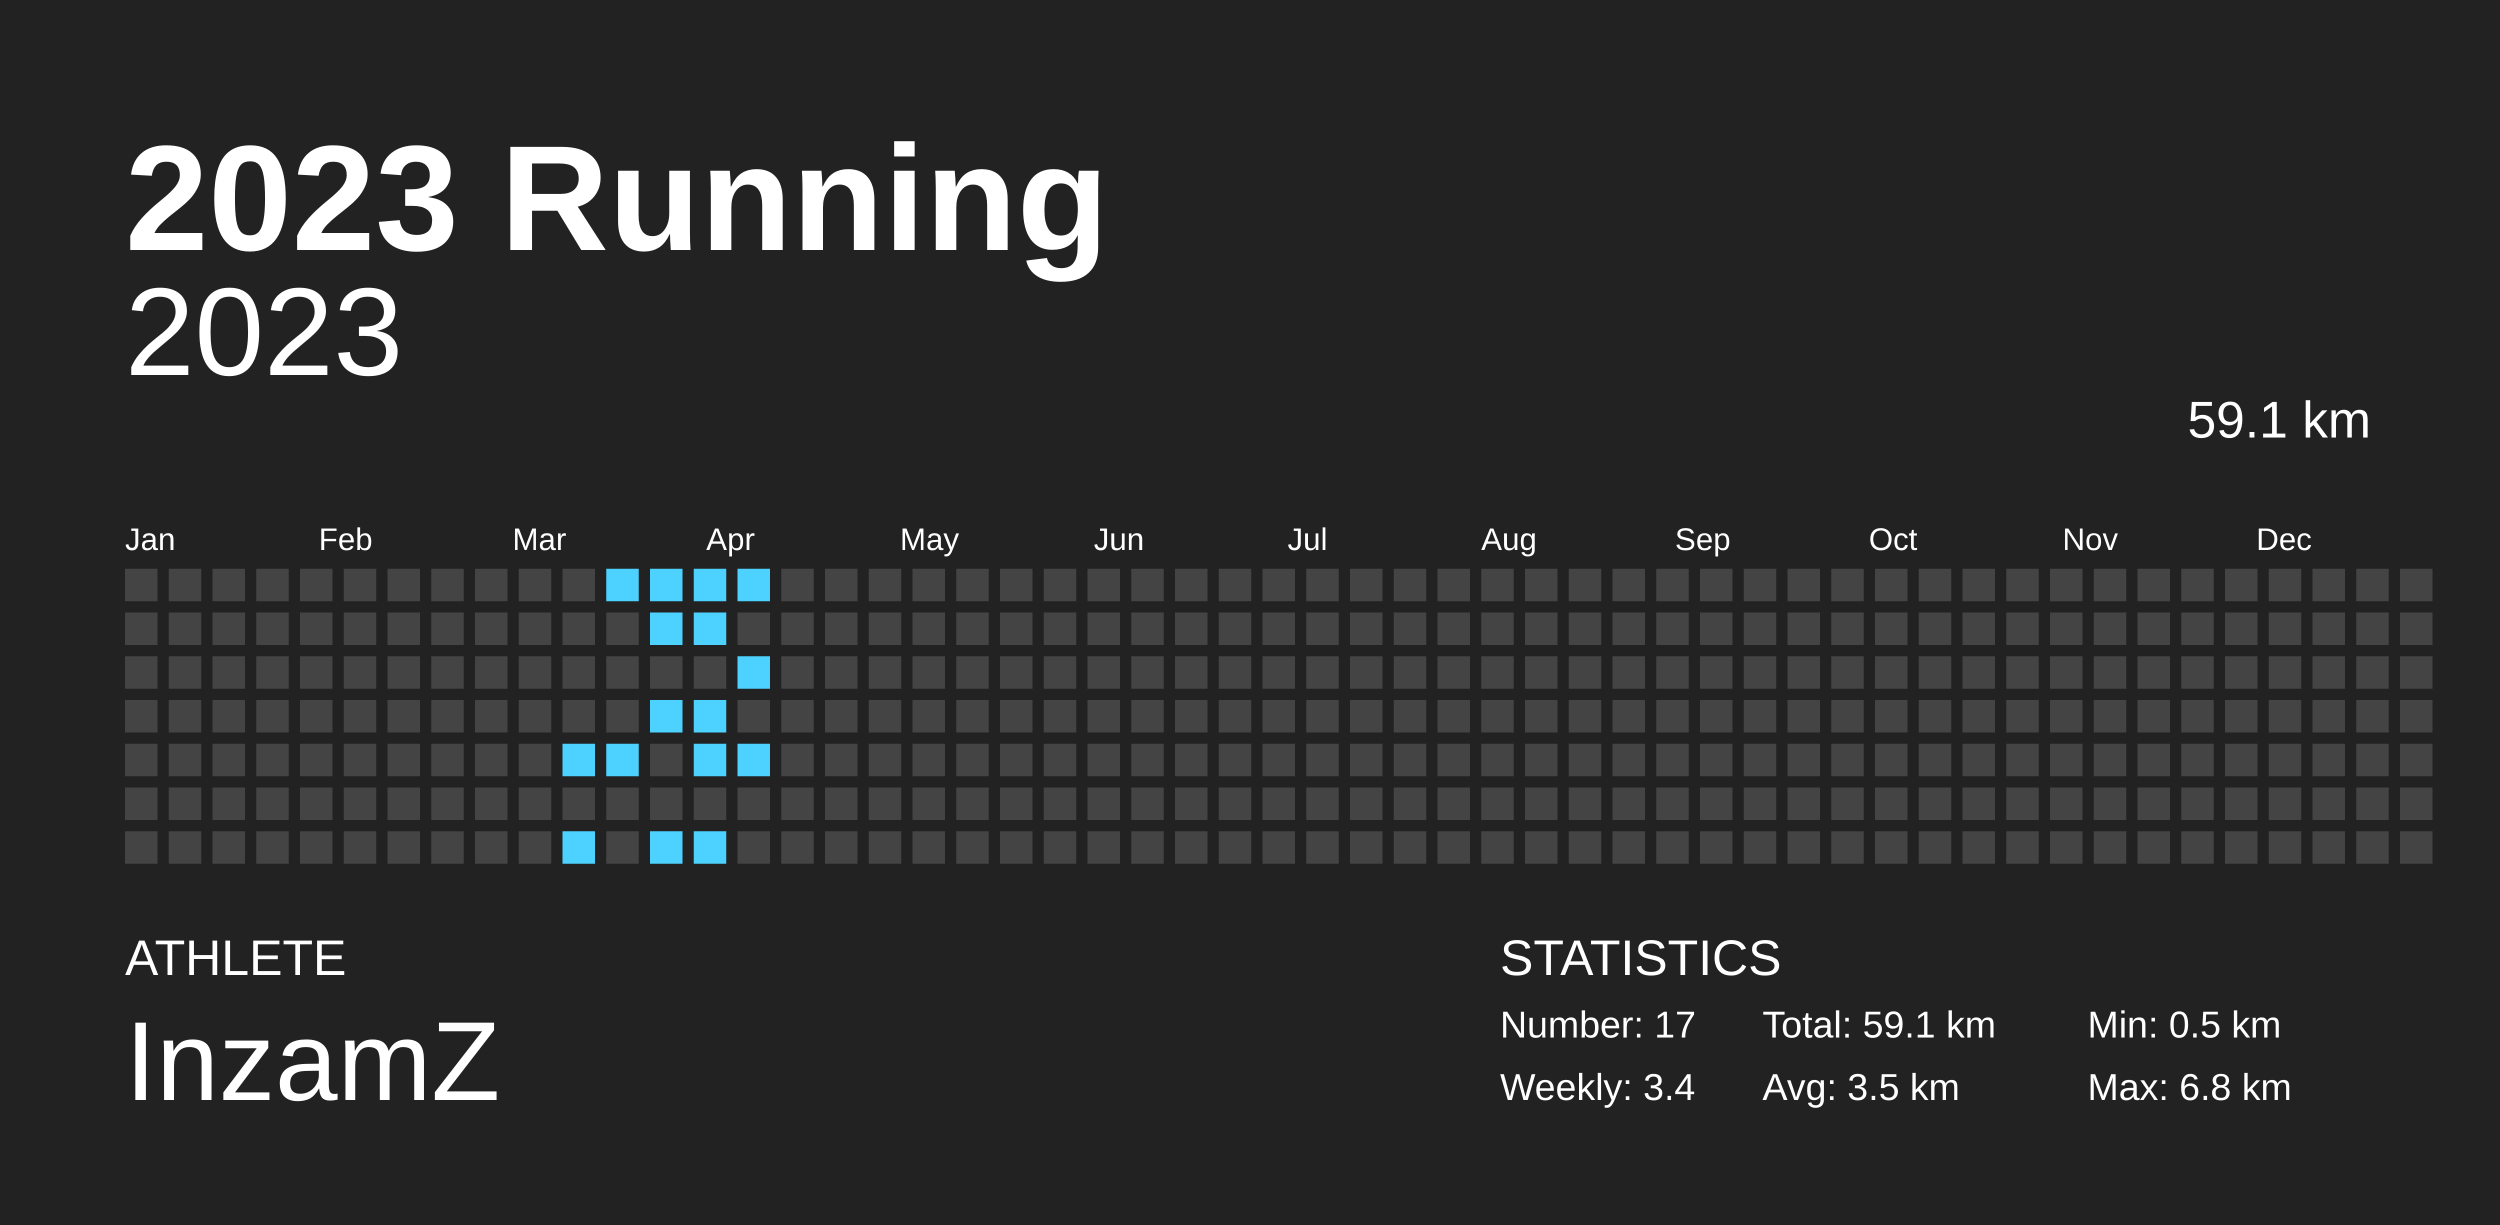
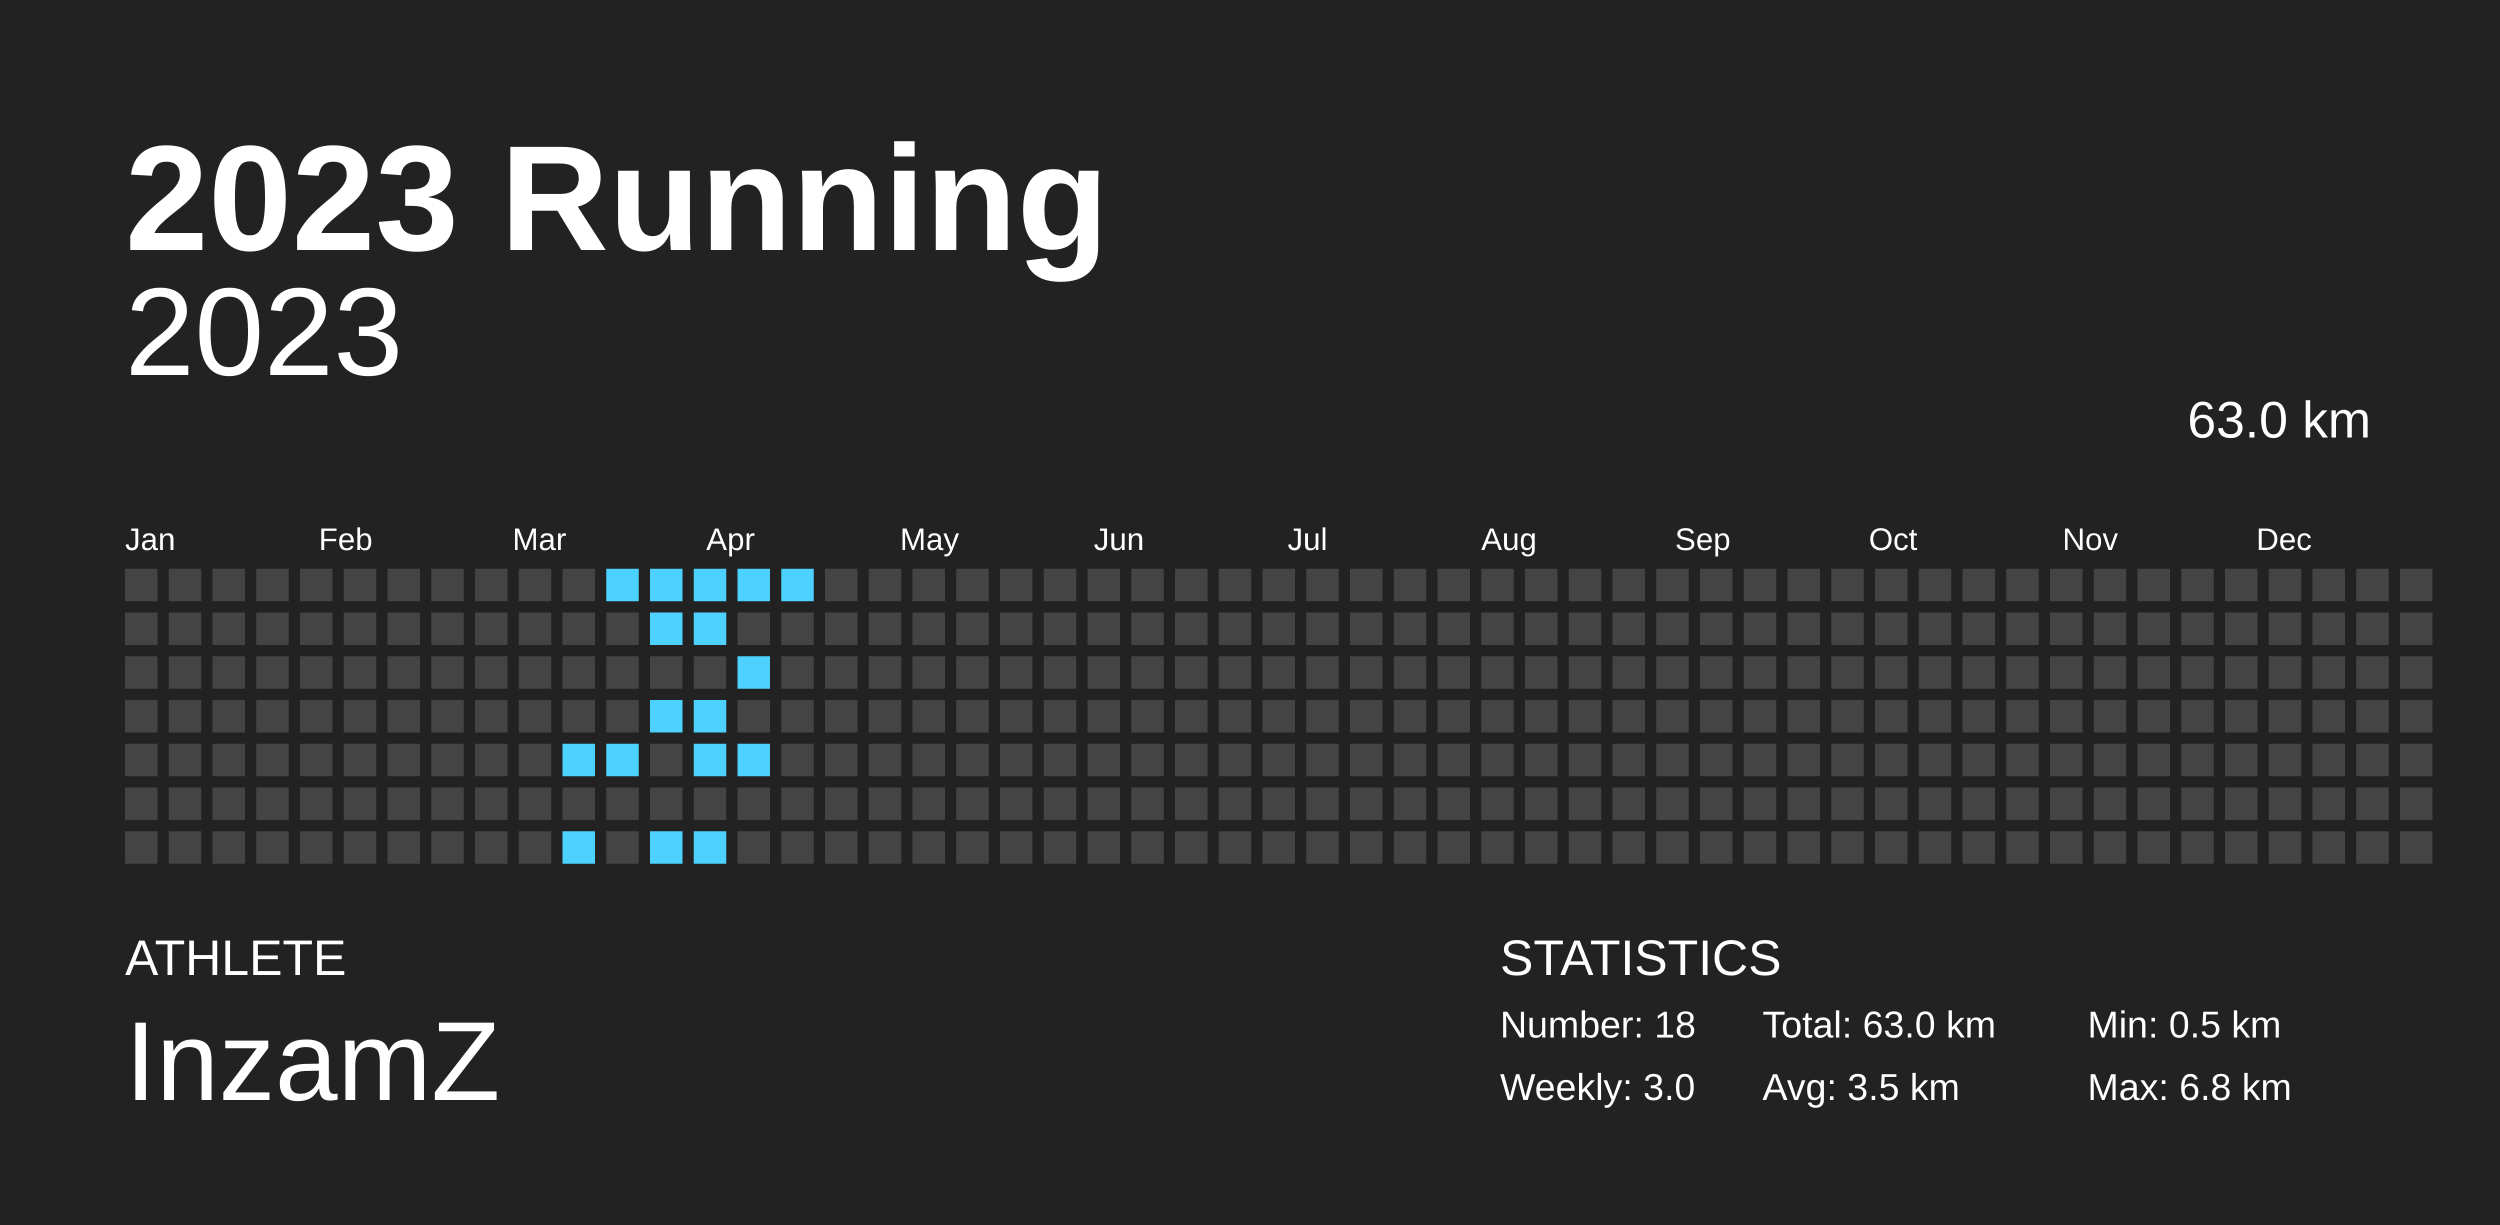
<svg xmlns="http://www.w3.org/2000/svg" baseProfile="full" height="98mm" version="1.1" viewBox="0,0,200,98" width="200mm">
  <defs />
  <rect fill="#222222" height="98" width="200" x="0" y="0" />
  <text fill="#FFFFFF" style="font-size:12px; font-family:Arial; font-weight:bold;" x="10" y="20">2023 Running</text>
  <text fill="#FFFFFF" style="font-size:4px; font-family:Arial" x="10" y="78">ATHLETE</text>
  <text fill="#FFFFFF" style="font-size:9px; font-family:Arial" x="10" y="88">InzamZ</text>
  <text fill="#FFFFFF" style="font-size:4px; font-family:Arial" x="120" y="78">STATISTICS</text>
-   <text fill="#FFFFFF" style="font-size:3px; font-family:Arial" x="120" y="83">Number: 17</text>
-   <text fill="#FFFFFF" style="font-size:3px; font-family:Arial" x="120" y="88">Weekly: 3.4</text>
-   <text fill="#FFFFFF" style="font-size:3px; font-family:Arial" x="141" y="83">Total: 59.1 km</text>
+   <text fill="#FFFFFF" style="font-size:3px; font-family:Arial" x="120" y="83">Number: 18</text>
+   <text fill="#FFFFFF" style="font-size:3px; font-family:Arial" x="120" y="88">Weekly: 3.0</text>
+   <text fill="#FFFFFF" style="font-size:3px; font-family:Arial" x="141" y="83">Total: 63.0 km</text>
  <text fill="#FFFFFF" style="font-size:3px; font-family:Arial" x="141" y="88">Avg: 3.5 km</text>
  <text fill="#FFFFFF" style="font-size:3px; font-family:Arial" x="167" y="83">Min: 0.5 km</text>
  <text fill="#FFFFFF" style="font-size:3px; font-family:Arial" x="167" y="88">Max: 6.8 km</text>
  <text alignment-baseline="hanging" fill="#FFFFFF" style="font-size:10.0px; font-family:Arial;" x="10" y="30">2023</text>
-   <text alignment-baseline="hanging" fill="#FFFFFF" style="font-size:4.125px; font-family:Arial;" x="175" y="35">59.1 km</text>
+   <text alignment-baseline="hanging" fill="#FFFFFF" style="font-size:4.125px; font-family:Arial;" x="175" y="35">63.0 km</text>
  <text fill="#FFFFFF" style="font-size:2.5px; font-family:Arial" x="10.0" y="44">Jan</text>
  <text fill="#FFFFFF" style="font-size:2.5px; font-family:Arial" x="25.5" y="44">Feb</text>
  <text fill="#FFFFFF" style="font-size:2.5px; font-family:Arial" x="41.0" y="44">Mar</text>
  <text fill="#FFFFFF" style="font-size:2.5px; font-family:Arial" x="56.5" y="44">Apr</text>
  <text fill="#FFFFFF" style="font-size:2.5px; font-family:Arial" x="72.0" y="44">May</text>
  <text fill="#FFFFFF" style="font-size:2.5px; font-family:Arial" x="87.5" y="44">Jun</text>
  <text fill="#FFFFFF" style="font-size:2.5px; font-family:Arial" x="103.0" y="44">Jul</text>
  <text fill="#FFFFFF" style="font-size:2.5px; font-family:Arial" x="118.5" y="44">Aug</text>
  <text fill="#FFFFFF" style="font-size:2.5px; font-family:Arial" x="134.0" y="44">Sep</text>
  <text fill="#FFFFFF" style="font-size:2.5px; font-family:Arial" x="149.5" y="44">Oct</text>
  <text fill="#FFFFFF" style="font-size:2.5px; font-family:Arial" x="165.0" y="44">Nov</text>
  <text fill="#FFFFFF" style="font-size:2.5px; font-family:Arial" x="180.5" y="44">Dec</text>
  <rect fill="#444444" height="2.6" width="2.6" x="10.0" y="45.5" />
  <rect fill="#444444" height="2.6" width="2.6" x="10.0" y="49.0" />
  <rect fill="#444444" height="2.6" width="2.6" x="10.0" y="52.5" />
  <rect fill="#444444" height="2.6" width="2.6" x="10.0" y="56.0" />
  <rect fill="#444444" height="2.6" width="2.6" x="10.0" y="59.5" />
  <rect fill="#444444" height="2.6" width="2.6" x="10.0" y="63.0" />
  <rect fill="#444444" height="2.6" width="2.6" x="10.0" y="66.5" />
  <rect fill="#444444" height="2.6" width="2.6" x="13.5" y="45.5" />
  <rect fill="#444444" height="2.6" width="2.6" x="13.5" y="49.0" />
  <rect fill="#444444" height="2.6" width="2.6" x="13.5" y="52.5" />
  <rect fill="#444444" height="2.6" width="2.6" x="13.5" y="56.0" />
  <rect fill="#444444" height="2.6" width="2.6" x="13.5" y="59.5" />
  <rect fill="#444444" height="2.6" width="2.6" x="13.5" y="63.0" />
  <rect fill="#444444" height="2.6" width="2.6" x="13.5" y="66.5" />
  <rect fill="#444444" height="2.6" width="2.6" x="17.0" y="45.5" />
  <rect fill="#444444" height="2.6" width="2.6" x="17.0" y="49.0" />
  <rect fill="#444444" height="2.6" width="2.6" x="17.0" y="52.5" />
  <rect fill="#444444" height="2.6" width="2.6" x="17.0" y="56.0" />
  <rect fill="#444444" height="2.6" width="2.6" x="17.0" y="59.5" />
  <rect fill="#444444" height="2.6" width="2.6" x="17.0" y="63.0" />
  <rect fill="#444444" height="2.6" width="2.6" x="17.0" y="66.5" />
  <rect fill="#444444" height="2.6" width="2.6" x="20.5" y="45.5" />
  <rect fill="#444444" height="2.6" width="2.6" x="20.5" y="49.0" />
  <rect fill="#444444" height="2.6" width="2.6" x="20.5" y="52.5" />
  <rect fill="#444444" height="2.6" width="2.6" x="20.5" y="56.0" />
  <rect fill="#444444" height="2.6" width="2.6" x="20.5" y="59.5" />
  <rect fill="#444444" height="2.6" width="2.6" x="20.5" y="63.0" />
  <rect fill="#444444" height="2.6" width="2.6" x="20.5" y="66.5" />
  <rect fill="#444444" height="2.6" width="2.6" x="24.0" y="45.5" />
  <rect fill="#444444" height="2.6" width="2.6" x="24.0" y="49.0" />
  <rect fill="#444444" height="2.6" width="2.6" x="24.0" y="52.5" />
  <rect fill="#444444" height="2.6" width="2.6" x="24.0" y="56.0" />
  <rect fill="#444444" height="2.6" width="2.6" x="24.0" y="59.5" />
  <rect fill="#444444" height="2.6" width="2.6" x="24.0" y="63.0" />
  <rect fill="#444444" height="2.6" width="2.6" x="24.0" y="66.5" />
  <rect fill="#444444" height="2.6" width="2.6" x="27.5" y="45.5" />
  <rect fill="#444444" height="2.6" width="2.6" x="27.5" y="49.0" />
  <rect fill="#444444" height="2.6" width="2.6" x="27.5" y="52.5" />
  <rect fill="#444444" height="2.6" width="2.6" x="27.5" y="56.0" />
  <rect fill="#444444" height="2.6" width="2.6" x="27.5" y="59.5" />
  <rect fill="#444444" height="2.6" width="2.6" x="27.5" y="63.0" />
  <rect fill="#444444" height="2.6" width="2.6" x="27.5" y="66.5" />
  <rect fill="#444444" height="2.6" width="2.6" x="31.0" y="45.5" />
  <rect fill="#444444" height="2.6" width="2.6" x="31.0" y="49.0" />
  <rect fill="#444444" height="2.6" width="2.6" x="31.0" y="52.5" />
  <rect fill="#444444" height="2.6" width="2.6" x="31.0" y="56.0" />
  <rect fill="#444444" height="2.6" width="2.6" x="31.0" y="59.5" />
  <rect fill="#444444" height="2.6" width="2.6" x="31.0" y="63.0" />
  <rect fill="#444444" height="2.6" width="2.6" x="31.0" y="66.5" />
  <rect fill="#444444" height="2.6" width="2.6" x="34.5" y="45.5" />
  <rect fill="#444444" height="2.6" width="2.6" x="34.5" y="49.0" />
  <rect fill="#444444" height="2.6" width="2.6" x="34.5" y="52.5" />
  <rect fill="#444444" height="2.6" width="2.6" x="34.5" y="56.0" />
  <rect fill="#444444" height="2.6" width="2.6" x="34.5" y="59.5" />
  <rect fill="#444444" height="2.6" width="2.6" x="34.5" y="63.0" />
  <rect fill="#444444" height="2.6" width="2.6" x="34.5" y="66.5" />
  <rect fill="#444444" height="2.6" width="2.6" x="38.0" y="45.5" />
  <rect fill="#444444" height="2.6" width="2.6" x="38.0" y="49.0" />
  <rect fill="#444444" height="2.6" width="2.6" x="38.0" y="52.5" />
  <rect fill="#444444" height="2.6" width="2.6" x="38.0" y="56.0" />
  <rect fill="#444444" height="2.6" width="2.6" x="38.0" y="59.5" />
  <rect fill="#444444" height="2.6" width="2.6" x="38.0" y="63.0" />
  <rect fill="#444444" height="2.6" width="2.6" x="38.0" y="66.5" />
  <rect fill="#444444" height="2.6" width="2.6" x="41.5" y="45.5" />
  <rect fill="#444444" height="2.6" width="2.6" x="41.5" y="49.0" />
  <rect fill="#444444" height="2.6" width="2.6" x="41.5" y="52.5" />
  <rect fill="#444444" height="2.6" width="2.6" x="41.5" y="56.0" />
  <rect fill="#444444" height="2.6" width="2.6" x="41.5" y="59.5" />
  <rect fill="#444444" height="2.6" width="2.6" x="41.5" y="63.0" />
  <rect fill="#444444" height="2.6" width="2.6" x="41.5" y="66.5" />
  <rect fill="#444444" height="2.6" width="2.6" x="45.0" y="45.5" />
  <rect fill="#444444" height="2.6" width="2.6" x="45.0" y="49.0" />
  <rect fill="#444444" height="2.6" width="2.6" x="45.0" y="52.5" />
  <rect fill="#444444" height="2.6" width="2.6" x="45.0" y="56.0" />
  <rect fill="#4dd2ff" height="2.6" width="2.6" x="45.0" y="59.5" />
  <rect fill="#444444" height="2.6" width="2.6" x="45.0" y="63.0" />
  <rect fill="#4dd2ff" height="2.6" width="2.6" x="45.0" y="66.5" />
  <rect fill="#4dd2ff" height="2.6" width="2.6" x="48.5" y="45.5" />
  <rect fill="#444444" height="2.6" width="2.6" x="48.5" y="49.0" />
  <rect fill="#444444" height="2.6" width="2.6" x="48.5" y="52.5" />
  <rect fill="#444444" height="2.6" width="2.6" x="48.5" y="56.0" />
  <rect fill="#4dd2ff" height="2.6" width="2.6" x="48.5" y="59.5" />
  <rect fill="#444444" height="2.6" width="2.6" x="48.5" y="63.0" />
  <rect fill="#444444" height="2.6" width="2.6" x="48.5" y="66.5" />
  <rect fill="#4dd2ff" height="2.6" width="2.6" x="52.0" y="45.5" />
  <rect fill="#4dd2ff" height="2.6" width="2.6" x="52.0" y="49.0" />
  <rect fill="#444444" height="2.6" width="2.6" x="52.0" y="52.5" />
  <rect fill="#4dd2ff" height="2.6" width="2.6" x="52.0" y="56.0" />
  <rect fill="#444444" height="2.6" width="2.6" x="52.0" y="59.5" />
  <rect fill="#444444" height="2.6" width="2.6" x="52.0" y="63.0" />
  <rect fill="#4dd2ff" height="2.6" width="2.6" x="52.0" y="66.5" />
  <rect fill="#4dd2ff" height="2.6" width="2.6" x="55.5" y="45.5" />
  <rect fill="#4dd2ff" height="2.6" width="2.6" x="55.5" y="49.0" />
  <rect fill="#444444" height="2.6" width="2.6" x="55.5" y="52.5" />
  <rect fill="#4dd2ff" height="2.6" width="2.6" x="55.5" y="56.0" />
  <rect fill="#4dd2ff" height="2.6" width="2.6" x="55.5" y="59.5" />
  <rect fill="#444444" height="2.6" width="2.6" x="55.5" y="63.0" />
  <rect fill="#4dd2ff" height="2.6" width="2.6" x="55.5" y="66.5" />
  <rect fill="#4dd2ff" height="2.6" width="2.6" x="59.0" y="45.5" />
  <rect fill="#444444" height="2.6" width="2.6" x="59.0" y="49.0" />
  <rect fill="#4dd2ff" height="2.6" width="2.6" x="59.0" y="52.5" />
  <rect fill="#444444" height="2.6" width="2.6" x="59.0" y="56.0" />
  <rect fill="#4dd2ff" height="2.6" width="2.6" x="59.0" y="59.5" />
  <rect fill="#444444" height="2.6" width="2.6" x="59.0" y="63.0" />
  <rect fill="#444444" height="2.6" width="2.6" x="59.0" y="66.5" />
-   <rect fill="#444444" height="2.6" width="2.6" x="62.5" y="45.5" />
+   <rect fill="#4dd2ff" height="2.6" width="2.6" x="62.5" y="45.5" />
  <rect fill="#444444" height="2.6" width="2.6" x="62.5" y="49.0" />
  <rect fill="#444444" height="2.6" width="2.6" x="62.5" y="52.5" />
  <rect fill="#444444" height="2.6" width="2.6" x="62.5" y="56.0" />
  <rect fill="#444444" height="2.6" width="2.6" x="62.5" y="59.5" />
  <rect fill="#444444" height="2.6" width="2.6" x="62.5" y="63.0" />
  <rect fill="#444444" height="2.6" width="2.6" x="62.5" y="66.5" />
  <rect fill="#444444" height="2.6" width="2.6" x="66.0" y="45.5" />
  <rect fill="#444444" height="2.6" width="2.6" x="66.0" y="49.0" />
  <rect fill="#444444" height="2.6" width="2.6" x="66.0" y="52.5" />
  <rect fill="#444444" height="2.6" width="2.6" x="66.0" y="56.0" />
  <rect fill="#444444" height="2.6" width="2.6" x="66.0" y="59.5" />
  <rect fill="#444444" height="2.6" width="2.6" x="66.0" y="63.0" />
  <rect fill="#444444" height="2.6" width="2.6" x="66.0" y="66.5" />
  <rect fill="#444444" height="2.6" width="2.6" x="69.5" y="45.5" />
  <rect fill="#444444" height="2.6" width="2.6" x="69.5" y="49.0" />
  <rect fill="#444444" height="2.6" width="2.6" x="69.5" y="52.5" />
  <rect fill="#444444" height="2.6" width="2.6" x="69.5" y="56.0" />
  <rect fill="#444444" height="2.6" width="2.6" x="69.5" y="59.5" />
  <rect fill="#444444" height="2.6" width="2.6" x="69.5" y="63.0" />
  <rect fill="#444444" height="2.6" width="2.6" x="69.5" y="66.5" />
  <rect fill="#444444" height="2.6" width="2.6" x="73.0" y="45.5" />
  <rect fill="#444444" height="2.6" width="2.6" x="73.0" y="49.0" />
  <rect fill="#444444" height="2.6" width="2.6" x="73.0" y="52.5" />
  <rect fill="#444444" height="2.6" width="2.6" x="73.0" y="56.0" />
  <rect fill="#444444" height="2.6" width="2.6" x="73.0" y="59.5" />
  <rect fill="#444444" height="2.6" width="2.6" x="73.0" y="63.0" />
  <rect fill="#444444" height="2.6" width="2.6" x="73.0" y="66.5" />
  <rect fill="#444444" height="2.6" width="2.6" x="76.5" y="45.5" />
  <rect fill="#444444" height="2.6" width="2.6" x="76.5" y="49.0" />
  <rect fill="#444444" height="2.6" width="2.6" x="76.5" y="52.5" />
  <rect fill="#444444" height="2.6" width="2.6" x="76.5" y="56.0" />
  <rect fill="#444444" height="2.6" width="2.6" x="76.5" y="59.5" />
  <rect fill="#444444" height="2.6" width="2.6" x="76.5" y="63.0" />
  <rect fill="#444444" height="2.6" width="2.6" x="76.5" y="66.5" />
  <rect fill="#444444" height="2.6" width="2.6" x="80.0" y="45.5" />
  <rect fill="#444444" height="2.6" width="2.6" x="80.0" y="49.0" />
  <rect fill="#444444" height="2.6" width="2.6" x="80.0" y="52.5" />
  <rect fill="#444444" height="2.6" width="2.6" x="80.0" y="56.0" />
  <rect fill="#444444" height="2.6" width="2.6" x="80.0" y="59.5" />
  <rect fill="#444444" height="2.6" width="2.6" x="80.0" y="63.0" />
  <rect fill="#444444" height="2.6" width="2.6" x="80.0" y="66.5" />
  <rect fill="#444444" height="2.6" width="2.6" x="83.5" y="45.5" />
  <rect fill="#444444" height="2.6" width="2.6" x="83.5" y="49.0" />
  <rect fill="#444444" height="2.6" width="2.6" x="83.5" y="52.5" />
  <rect fill="#444444" height="2.6" width="2.6" x="83.5" y="56.0" />
  <rect fill="#444444" height="2.6" width="2.6" x="83.5" y="59.5" />
  <rect fill="#444444" height="2.6" width="2.6" x="83.5" y="63.0" />
  <rect fill="#444444" height="2.6" width="2.6" x="83.5" y="66.5" />
  <rect fill="#444444" height="2.6" width="2.6" x="87.0" y="45.5" />
  <rect fill="#444444" height="2.6" width="2.6" x="87.0" y="49.0" />
  <rect fill="#444444" height="2.6" width="2.6" x="87.0" y="52.5" />
  <rect fill="#444444" height="2.6" width="2.6" x="87.0" y="56.0" />
  <rect fill="#444444" height="2.6" width="2.6" x="87.0" y="59.5" />
  <rect fill="#444444" height="2.6" width="2.6" x="87.0" y="63.0" />
  <rect fill="#444444" height="2.6" width="2.6" x="87.0" y="66.5" />
  <rect fill="#444444" height="2.6" width="2.6" x="90.5" y="45.5" />
  <rect fill="#444444" height="2.6" width="2.6" x="90.5" y="49.0" />
  <rect fill="#444444" height="2.6" width="2.6" x="90.5" y="52.5" />
  <rect fill="#444444" height="2.6" width="2.6" x="90.5" y="56.0" />
  <rect fill="#444444" height="2.6" width="2.6" x="90.5" y="59.5" />
  <rect fill="#444444" height="2.6" width="2.6" x="90.5" y="63.0" />
  <rect fill="#444444" height="2.6" width="2.6" x="90.5" y="66.5" />
  <rect fill="#444444" height="2.6" width="2.6" x="94.0" y="45.5" />
  <rect fill="#444444" height="2.6" width="2.6" x="94.0" y="49.0" />
  <rect fill="#444444" height="2.6" width="2.6" x="94.0" y="52.5" />
  <rect fill="#444444" height="2.6" width="2.6" x="94.0" y="56.0" />
  <rect fill="#444444" height="2.6" width="2.6" x="94.0" y="59.5" />
  <rect fill="#444444" height="2.6" width="2.6" x="94.0" y="63.0" />
  <rect fill="#444444" height="2.6" width="2.6" x="94.0" y="66.5" />
  <rect fill="#444444" height="2.6" width="2.6" x="97.5" y="45.5" />
  <rect fill="#444444" height="2.6" width="2.6" x="97.5" y="49.0" />
  <rect fill="#444444" height="2.6" width="2.6" x="97.5" y="52.5" />
  <rect fill="#444444" height="2.6" width="2.6" x="97.5" y="56.0" />
  <rect fill="#444444" height="2.6" width="2.6" x="97.5" y="59.5" />
  <rect fill="#444444" height="2.6" width="2.6" x="97.5" y="63.0" />
  <rect fill="#444444" height="2.6" width="2.6" x="97.5" y="66.5" />
  <rect fill="#444444" height="2.6" width="2.6" x="101.0" y="45.5" />
  <rect fill="#444444" height="2.6" width="2.6" x="101.0" y="49.0" />
  <rect fill="#444444" height="2.6" width="2.6" x="101.0" y="52.5" />
  <rect fill="#444444" height="2.6" width="2.6" x="101.0" y="56.0" />
  <rect fill="#444444" height="2.6" width="2.6" x="101.0" y="59.5" />
  <rect fill="#444444" height="2.6" width="2.6" x="101.0" y="63.0" />
  <rect fill="#444444" height="2.6" width="2.6" x="101.0" y="66.5" />
  <rect fill="#444444" height="2.6" width="2.6" x="104.5" y="45.5" />
  <rect fill="#444444" height="2.6" width="2.6" x="104.5" y="49.0" />
  <rect fill="#444444" height="2.6" width="2.6" x="104.5" y="52.5" />
  <rect fill="#444444" height="2.6" width="2.6" x="104.5" y="56.0" />
  <rect fill="#444444" height="2.6" width="2.6" x="104.5" y="59.5" />
  <rect fill="#444444" height="2.6" width="2.6" x="104.5" y="63.0" />
  <rect fill="#444444" height="2.6" width="2.6" x="104.5" y="66.5" />
  <rect fill="#444444" height="2.6" width="2.6" x="108.0" y="45.5" />
  <rect fill="#444444" height="2.6" width="2.6" x="108.0" y="49.0" />
  <rect fill="#444444" height="2.6" width="2.6" x="108.0" y="52.5" />
  <rect fill="#444444" height="2.6" width="2.6" x="108.0" y="56.0" />
  <rect fill="#444444" height="2.6" width="2.6" x="108.0" y="59.5" />
  <rect fill="#444444" height="2.6" width="2.6" x="108.0" y="63.0" />
  <rect fill="#444444" height="2.6" width="2.6" x="108.0" y="66.5" />
  <rect fill="#444444" height="2.6" width="2.6" x="111.5" y="45.5" />
  <rect fill="#444444" height="2.6" width="2.6" x="111.5" y="49.0" />
  <rect fill="#444444" height="2.6" width="2.6" x="111.5" y="52.5" />
  <rect fill="#444444" height="2.6" width="2.6" x="111.5" y="56.0" />
  <rect fill="#444444" height="2.6" width="2.6" x="111.5" y="59.5" />
  <rect fill="#444444" height="2.6" width="2.6" x="111.5" y="63.0" />
  <rect fill="#444444" height="2.6" width="2.6" x="111.5" y="66.5" />
  <rect fill="#444444" height="2.6" width="2.6" x="115.0" y="45.5" />
  <rect fill="#444444" height="2.6" width="2.6" x="115.0" y="49.0" />
  <rect fill="#444444" height="2.6" width="2.6" x="115.0" y="52.5" />
  <rect fill="#444444" height="2.6" width="2.6" x="115.0" y="56.0" />
  <rect fill="#444444" height="2.6" width="2.6" x="115.0" y="59.5" />
  <rect fill="#444444" height="2.6" width="2.6" x="115.0" y="63.0" />
  <rect fill="#444444" height="2.6" width="2.6" x="115.0" y="66.5" />
  <rect fill="#444444" height="2.6" width="2.6" x="118.5" y="45.5" />
  <rect fill="#444444" height="2.6" width="2.6" x="118.5" y="49.0" />
  <rect fill="#444444" height="2.6" width="2.6" x="118.5" y="52.5" />
  <rect fill="#444444" height="2.6" width="2.6" x="118.5" y="56.0" />
  <rect fill="#444444" height="2.6" width="2.6" x="118.5" y="59.5" />
  <rect fill="#444444" height="2.6" width="2.6" x="118.5" y="63.0" />
  <rect fill="#444444" height="2.6" width="2.6" x="118.5" y="66.5" />
  <rect fill="#444444" height="2.6" width="2.6" x="122.0" y="45.5" />
  <rect fill="#444444" height="2.6" width="2.6" x="122.0" y="49.0" />
  <rect fill="#444444" height="2.6" width="2.6" x="122.0" y="52.5" />
  <rect fill="#444444" height="2.6" width="2.6" x="122.0" y="56.0" />
  <rect fill="#444444" height="2.6" width="2.6" x="122.0" y="59.5" />
  <rect fill="#444444" height="2.6" width="2.6" x="122.0" y="63.0" />
  <rect fill="#444444" height="2.6" width="2.6" x="122.0" y="66.5" />
  <rect fill="#444444" height="2.6" width="2.6" x="125.5" y="45.5" />
  <rect fill="#444444" height="2.6" width="2.6" x="125.5" y="49.0" />
  <rect fill="#444444" height="2.6" width="2.6" x="125.5" y="52.5" />
  <rect fill="#444444" height="2.6" width="2.6" x="125.5" y="56.0" />
  <rect fill="#444444" height="2.6" width="2.6" x="125.5" y="59.5" />
  <rect fill="#444444" height="2.6" width="2.6" x="125.5" y="63.0" />
  <rect fill="#444444" height="2.6" width="2.6" x="125.5" y="66.5" />
  <rect fill="#444444" height="2.6" width="2.6" x="129.0" y="45.5" />
  <rect fill="#444444" height="2.6" width="2.6" x="129.0" y="49.0" />
  <rect fill="#444444" height="2.6" width="2.6" x="129.0" y="52.5" />
  <rect fill="#444444" height="2.6" width="2.6" x="129.0" y="56.0" />
  <rect fill="#444444" height="2.6" width="2.6" x="129.0" y="59.5" />
  <rect fill="#444444" height="2.6" width="2.6" x="129.0" y="63.0" />
  <rect fill="#444444" height="2.6" width="2.6" x="129.0" y="66.5" />
  <rect fill="#444444" height="2.6" width="2.6" x="132.5" y="45.5" />
  <rect fill="#444444" height="2.6" width="2.6" x="132.5" y="49.0" />
  <rect fill="#444444" height="2.6" width="2.6" x="132.5" y="52.5" />
  <rect fill="#444444" height="2.6" width="2.6" x="132.5" y="56.0" />
  <rect fill="#444444" height="2.6" width="2.6" x="132.5" y="59.5" />
  <rect fill="#444444" height="2.6" width="2.6" x="132.5" y="63.0" />
  <rect fill="#444444" height="2.6" width="2.6" x="132.5" y="66.5" />
  <rect fill="#444444" height="2.6" width="2.6" x="136.0" y="45.5" />
  <rect fill="#444444" height="2.6" width="2.6" x="136.0" y="49.0" />
  <rect fill="#444444" height="2.6" width="2.6" x="136.0" y="52.5" />
  <rect fill="#444444" height="2.6" width="2.6" x="136.0" y="56.0" />
  <rect fill="#444444" height="2.6" width="2.6" x="136.0" y="59.5" />
  <rect fill="#444444" height="2.6" width="2.6" x="136.0" y="63.0" />
  <rect fill="#444444" height="2.6" width="2.6" x="136.0" y="66.5" />
  <rect fill="#444444" height="2.6" width="2.6" x="139.5" y="45.5" />
  <rect fill="#444444" height="2.6" width="2.6" x="139.5" y="49.0" />
  <rect fill="#444444" height="2.6" width="2.6" x="139.5" y="52.5" />
  <rect fill="#444444" height="2.6" width="2.6" x="139.5" y="56.0" />
  <rect fill="#444444" height="2.6" width="2.6" x="139.5" y="59.5" />
  <rect fill="#444444" height="2.6" width="2.6" x="139.5" y="63.0" />
  <rect fill="#444444" height="2.6" width="2.6" x="139.5" y="66.5" />
  <rect fill="#444444" height="2.6" width="2.6" x="143.0" y="45.5" />
  <rect fill="#444444" height="2.6" width="2.6" x="143.0" y="49.0" />
  <rect fill="#444444" height="2.6" width="2.6" x="143.0" y="52.5" />
  <rect fill="#444444" height="2.6" width="2.6" x="143.0" y="56.0" />
  <rect fill="#444444" height="2.6" width="2.6" x="143.0" y="59.5" />
  <rect fill="#444444" height="2.6" width="2.6" x="143.0" y="63.0" />
  <rect fill="#444444" height="2.6" width="2.6" x="143.0" y="66.5" />
  <rect fill="#444444" height="2.6" width="2.6" x="146.5" y="45.5" />
  <rect fill="#444444" height="2.6" width="2.6" x="146.5" y="49.0" />
  <rect fill="#444444" height="2.6" width="2.6" x="146.5" y="52.5" />
  <rect fill="#444444" height="2.6" width="2.6" x="146.5" y="56.0" />
  <rect fill="#444444" height="2.6" width="2.6" x="146.5" y="59.5" />
  <rect fill="#444444" height="2.6" width="2.6" x="146.5" y="63.0" />
  <rect fill="#444444" height="2.6" width="2.6" x="146.5" y="66.5" />
  <rect fill="#444444" height="2.6" width="2.6" x="150.0" y="45.5" />
  <rect fill="#444444" height="2.6" width="2.6" x="150.0" y="49.0" />
  <rect fill="#444444" height="2.6" width="2.6" x="150.0" y="52.5" />
  <rect fill="#444444" height="2.6" width="2.6" x="150.0" y="56.0" />
  <rect fill="#444444" height="2.6" width="2.6" x="150.0" y="59.5" />
  <rect fill="#444444" height="2.6" width="2.6" x="150.0" y="63.0" />
  <rect fill="#444444" height="2.6" width="2.6" x="150.0" y="66.5" />
  <rect fill="#444444" height="2.6" width="2.6" x="153.5" y="45.5" />
  <rect fill="#444444" height="2.6" width="2.6" x="153.5" y="49.0" />
  <rect fill="#444444" height="2.6" width="2.6" x="153.5" y="52.5" />
  <rect fill="#444444" height="2.6" width="2.6" x="153.5" y="56.0" />
  <rect fill="#444444" height="2.6" width="2.6" x="153.5" y="59.5" />
  <rect fill="#444444" height="2.6" width="2.6" x="153.5" y="63.0" />
  <rect fill="#444444" height="2.6" width="2.6" x="153.5" y="66.5" />
  <rect fill="#444444" height="2.6" width="2.6" x="157.0" y="45.5" />
  <rect fill="#444444" height="2.6" width="2.6" x="157.0" y="49.0" />
  <rect fill="#444444" height="2.6" width="2.6" x="157.0" y="52.5" />
  <rect fill="#444444" height="2.6" width="2.6" x="157.0" y="56.0" />
  <rect fill="#444444" height="2.6" width="2.6" x="157.0" y="59.5" />
  <rect fill="#444444" height="2.6" width="2.6" x="157.0" y="63.0" />
  <rect fill="#444444" height="2.6" width="2.6" x="157.0" y="66.5" />
  <rect fill="#444444" height="2.6" width="2.6" x="160.5" y="45.5" />
  <rect fill="#444444" height="2.6" width="2.6" x="160.5" y="49.0" />
  <rect fill="#444444" height="2.6" width="2.6" x="160.5" y="52.5" />
  <rect fill="#444444" height="2.6" width="2.6" x="160.5" y="56.0" />
  <rect fill="#444444" height="2.6" width="2.6" x="160.5" y="59.5" />
  <rect fill="#444444" height="2.6" width="2.6" x="160.5" y="63.0" />
  <rect fill="#444444" height="2.6" width="2.6" x="160.5" y="66.5" />
  <rect fill="#444444" height="2.6" width="2.6" x="164.0" y="45.5" />
  <rect fill="#444444" height="2.6" width="2.6" x="164.0" y="49.0" />
  <rect fill="#444444" height="2.6" width="2.6" x="164.0" y="52.5" />
  <rect fill="#444444" height="2.6" width="2.6" x="164.0" y="56.0" />
  <rect fill="#444444" height="2.6" width="2.6" x="164.0" y="59.5" />
  <rect fill="#444444" height="2.6" width="2.6" x="164.0" y="63.0" />
  <rect fill="#444444" height="2.6" width="2.6" x="164.0" y="66.5" />
  <rect fill="#444444" height="2.6" width="2.6" x="167.5" y="45.5" />
  <rect fill="#444444" height="2.6" width="2.6" x="167.5" y="49.0" />
  <rect fill="#444444" height="2.6" width="2.6" x="167.5" y="52.5" />
  <rect fill="#444444" height="2.6" width="2.6" x="167.5" y="56.0" />
  <rect fill="#444444" height="2.6" width="2.6" x="167.5" y="59.5" />
  <rect fill="#444444" height="2.6" width="2.6" x="167.5" y="63.0" />
  <rect fill="#444444" height="2.6" width="2.6" x="167.5" y="66.5" />
  <rect fill="#444444" height="2.6" width="2.6" x="171.0" y="45.5" />
  <rect fill="#444444" height="2.6" width="2.6" x="171.0" y="49.0" />
  <rect fill="#444444" height="2.6" width="2.6" x="171.0" y="52.5" />
  <rect fill="#444444" height="2.6" width="2.6" x="171.0" y="56.0" />
  <rect fill="#444444" height="2.6" width="2.6" x="171.0" y="59.5" />
  <rect fill="#444444" height="2.6" width="2.6" x="171.0" y="63.0" />
  <rect fill="#444444" height="2.6" width="2.6" x="171.0" y="66.5" />
  <rect fill="#444444" height="2.6" width="2.6" x="174.5" y="45.5" />
  <rect fill="#444444" height="2.6" width="2.6" x="174.5" y="49.0" />
  <rect fill="#444444" height="2.6" width="2.6" x="174.5" y="52.5" />
  <rect fill="#444444" height="2.6" width="2.6" x="174.5" y="56.0" />
  <rect fill="#444444" height="2.6" width="2.6" x="174.5" y="59.5" />
  <rect fill="#444444" height="2.6" width="2.6" x="174.5" y="63.0" />
  <rect fill="#444444" height="2.6" width="2.6" x="174.5" y="66.5" />
  <rect fill="#444444" height="2.6" width="2.6" x="178.0" y="45.5" />
  <rect fill="#444444" height="2.6" width="2.6" x="178.0" y="49.0" />
  <rect fill="#444444" height="2.6" width="2.6" x="178.0" y="52.5" />
  <rect fill="#444444" height="2.6" width="2.6" x="178.0" y="56.0" />
  <rect fill="#444444" height="2.6" width="2.6" x="178.0" y="59.5" />
  <rect fill="#444444" height="2.6" width="2.6" x="178.0" y="63.0" />
  <rect fill="#444444" height="2.6" width="2.6" x="178.0" y="66.5" />
  <rect fill="#444444" height="2.6" width="2.6" x="181.5" y="45.5" />
  <rect fill="#444444" height="2.6" width="2.6" x="181.5" y="49.0" />
  <rect fill="#444444" height="2.6" width="2.6" x="181.5" y="52.5" />
  <rect fill="#444444" height="2.6" width="2.6" x="181.5" y="56.0" />
  <rect fill="#444444" height="2.6" width="2.6" x="181.5" y="59.5" />
  <rect fill="#444444" height="2.6" width="2.6" x="181.5" y="63.0" />
  <rect fill="#444444" height="2.6" width="2.6" x="181.5" y="66.5" />
  <rect fill="#444444" height="2.6" width="2.6" x="185.0" y="45.5" />
  <rect fill="#444444" height="2.6" width="2.6" x="185.0" y="49.0" />
  <rect fill="#444444" height="2.6" width="2.6" x="185.0" y="52.5" />
  <rect fill="#444444" height="2.6" width="2.6" x="185.0" y="56.0" />
  <rect fill="#444444" height="2.6" width="2.6" x="185.0" y="59.5" />
  <rect fill="#444444" height="2.6" width="2.6" x="185.0" y="63.0" />
  <rect fill="#444444" height="2.6" width="2.6" x="185.0" y="66.5" />
  <rect fill="#444444" height="2.6" width="2.6" x="188.5" y="45.5" />
  <rect fill="#444444" height="2.6" width="2.6" x="188.5" y="49.0" />
  <rect fill="#444444" height="2.6" width="2.6" x="188.5" y="52.5" />
  <rect fill="#444444" height="2.6" width="2.6" x="188.5" y="56.0" />
  <rect fill="#444444" height="2.6" width="2.6" x="188.5" y="59.5" />
  <rect fill="#444444" height="2.6" width="2.6" x="188.5" y="63.0" />
  <rect fill="#444444" height="2.6" width="2.6" x="188.5" y="66.5" />
  <rect fill="#444444" height="2.6" width="2.6" x="192.0" y="45.5" />
  <rect fill="#444444" height="2.6" width="2.6" x="192.0" y="49.0" />
  <rect fill="#444444" height="2.6" width="2.6" x="192.0" y="52.5" />
  <rect fill="#444444" height="2.6" width="2.6" x="192.0" y="56.0" />
  <rect fill="#444444" height="2.6" width="2.6" x="192.0" y="59.5" />
  <rect fill="#444444" height="2.6" width="2.6" x="192.0" y="63.0" />
  <rect fill="#444444" height="2.6" width="2.6" x="192.0" y="66.5" />
</svg>
